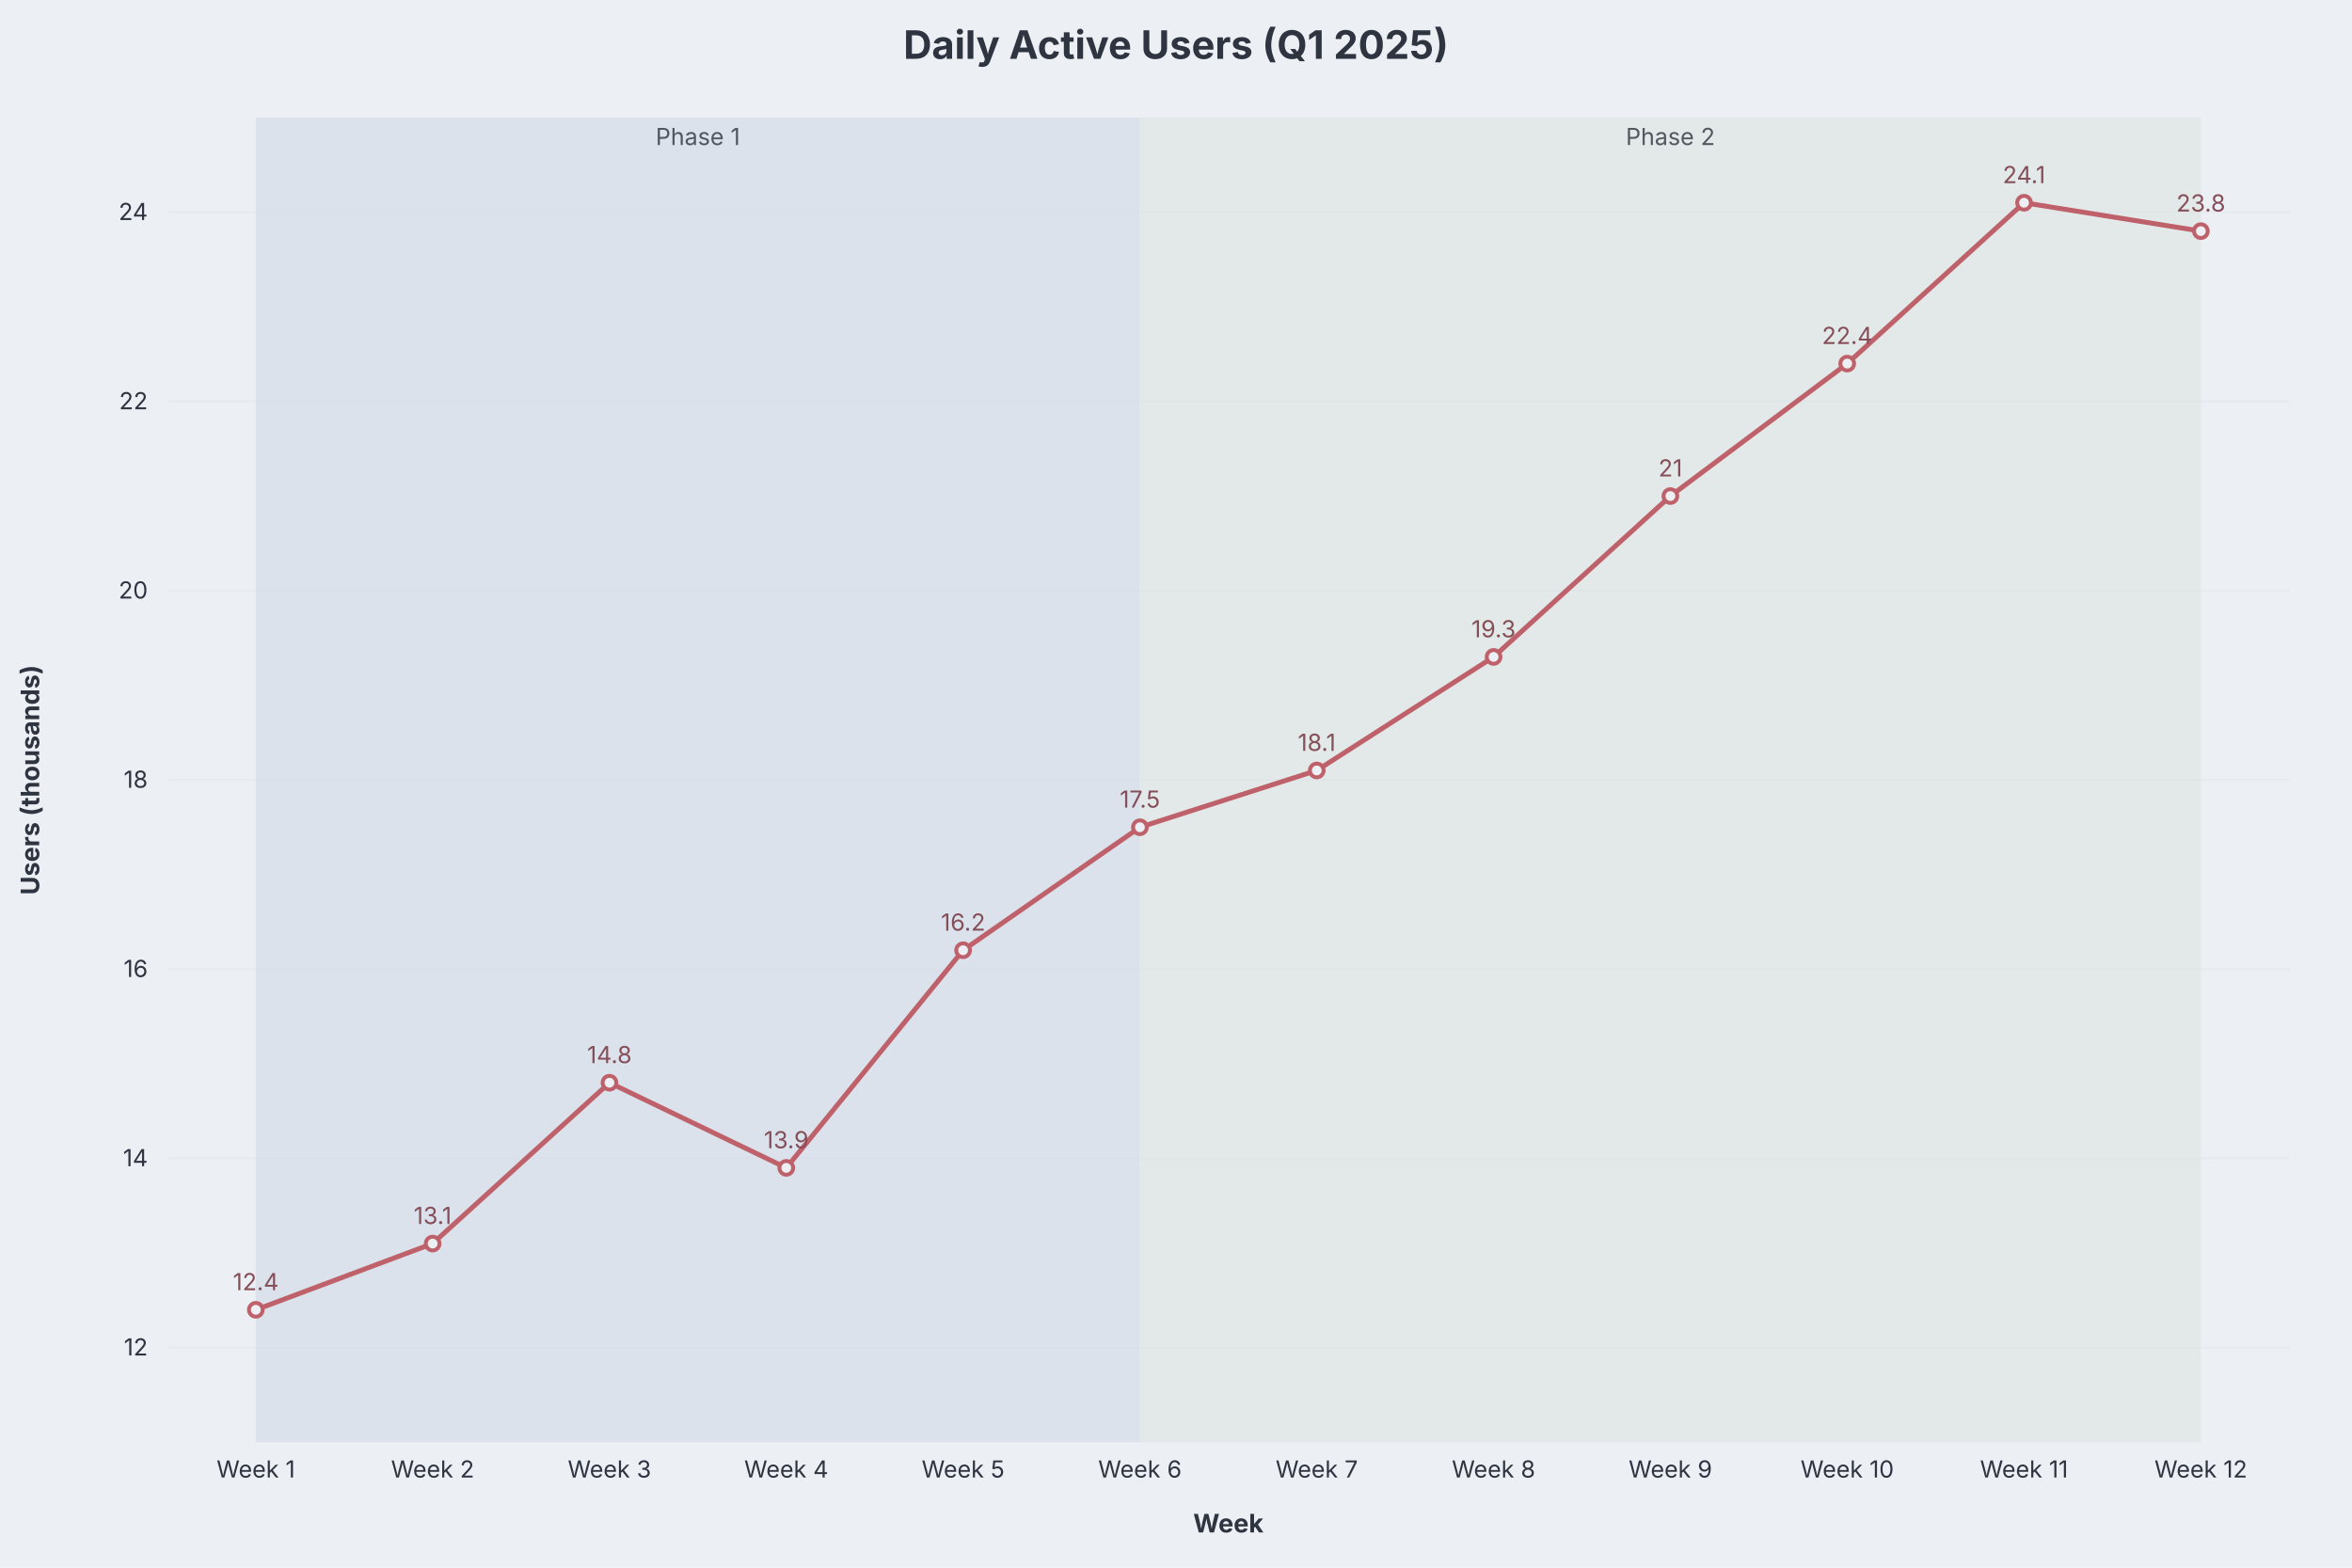
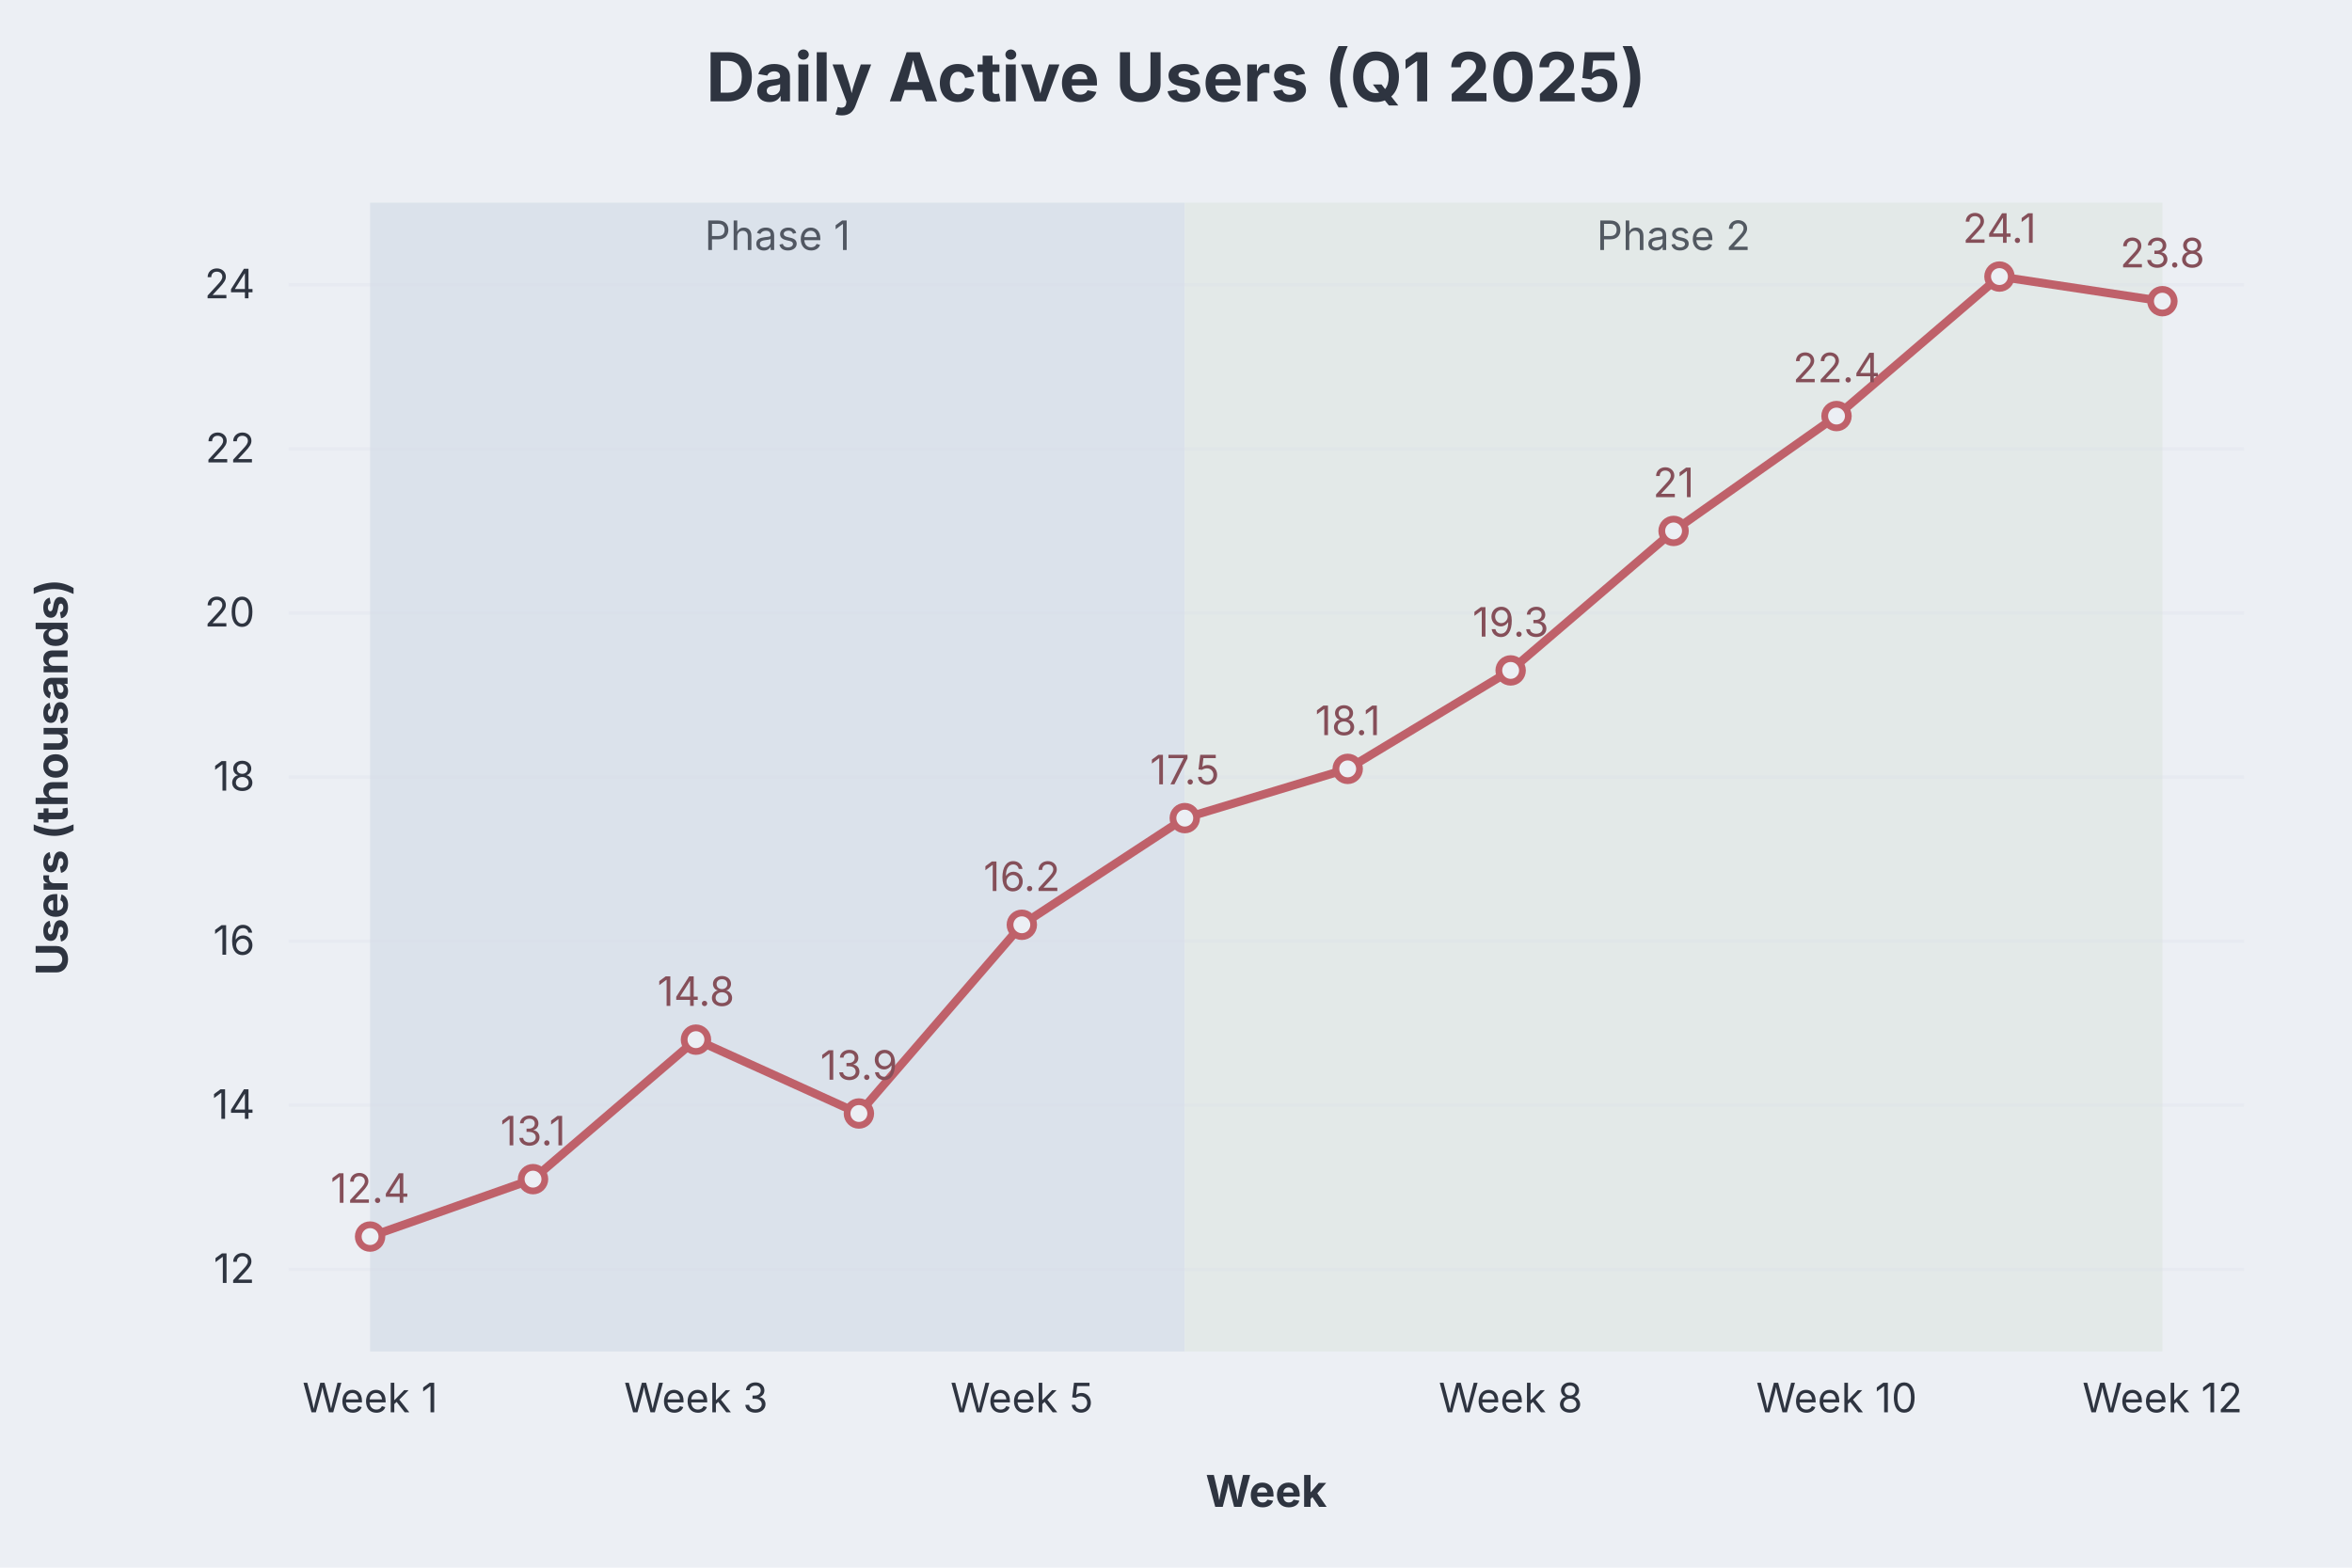
- <svg xmlns="http://www.w3.org/2000/svg" role="img" aria-label="Line diagram" width="1200" height="800" viewBox="0 0 1200 800" style="background: rgb(236, 239, 244); font-family: Inter, system-ui, Avenir, Helvetica, Arial, sans-serif;">
+ <svg xmlns="http://www.w3.org/2000/svg" role="img" aria-label="Line diagram" width="696" height="464" viewBox="0 0 696 464" style="background: rgb(236, 239, 244); font-family: Inter, system-ui, Avenir, Helvetica, Arial, sans-serif;">
  <style>@media (hover:hover){svg:has(g.dgmo-series:hover) g.dgmo-series:not(:hover){opacity:0.4}}</style>
-   <rect class="dgmo-canvas-bg" x="0" y="0" width="1200" height="800" fill="#eceff4" />
-   <text class="chart-title" x="600" y="30" text-anchor="middle" fill="#2e3440" font-size="20" font-weight="bold" style="cursor: default;" data-line-number="1">Daily Active Users (Q1 2025)</text>
-   <rect x="130.516" y="60" width="451.08" height="676" fill="#dbe2eb" />
-   <text x="356.056" y="74" text-anchor="middle" fill="#2e3440" font-size="12" font-family="Inter, system-ui, Avenir, Helvetica, Arial, sans-serif" opacity="0.8">Phase 1</text>
-   <rect x="581.596" y="60" width="541.296" height="676" fill="#e3e9e8" />
-   <text x="852.244" y="74" text-anchor="middle" fill="#2e3440" font-size="12" font-family="Inter, system-ui, Avenir, Helvetica, Arial, sans-serif" opacity="0.8">Phase 2</text>
-   <line x1="85.408" x2="1168" y1="687.714" y2="687.714" stroke="#d8dee9" stroke-opacity="0.25" />
-   <text class="dgmo-tick" x="75.408" y="691.714" text-anchor="end" fill="#2e3440" font-size="12" font-family="Inter, system-ui, Avenir, Helvetica, Arial, sans-serif">12</text>
-   <line x1="85.408" x2="1168" y1="591.143" y2="591.143" stroke="#d8dee9" stroke-opacity="0.25" />
-   <text class="dgmo-tick" x="75.408" y="595.143" text-anchor="end" fill="#2e3440" font-size="12" font-family="Inter, system-ui, Avenir, Helvetica, Arial, sans-serif">14</text>
-   <line x1="85.408" x2="1168" y1="494.571" y2="494.571" stroke="#d8dee9" stroke-opacity="0.25" />
-   <text class="dgmo-tick" x="75.408" y="498.571" text-anchor="end" fill="#2e3440" font-size="12" font-family="Inter, system-ui, Avenir, Helvetica, Arial, sans-serif">16</text>
-   <line x1="85.408" x2="1168" y1="398" y2="398" stroke="#d8dee9" stroke-opacity="0.25" />
-   <text class="dgmo-tick" x="75.408" y="402" text-anchor="end" fill="#2e3440" font-size="12" font-family="Inter, system-ui, Avenir, Helvetica, Arial, sans-serif">18</text>
-   <line x1="85.408" x2="1168" y1="301.429" y2="301.429" stroke="#d8dee9" stroke-opacity="0.25" />
-   <text class="dgmo-tick" x="75.408" y="305.429" text-anchor="end" fill="#2e3440" font-size="12" font-family="Inter, system-ui, Avenir, Helvetica, Arial, sans-serif">20</text>
-   <line x1="85.408" x2="1168" y1="204.857" y2="204.857" stroke="#d8dee9" stroke-opacity="0.25" />
-   <text class="dgmo-tick" x="75.408" y="208.857" text-anchor="end" fill="#2e3440" font-size="12" font-family="Inter, system-ui, Avenir, Helvetica, Arial, sans-serif">22</text>
-   <line x1="85.408" x2="1168" y1="108.286" y2="108.286" stroke="#d8dee9" stroke-opacity="0.25" />
-   <text class="dgmo-tick" x="75.408" y="112.286" text-anchor="end" fill="#2e3440" font-size="12" font-family="Inter, system-ui, Avenir, Helvetica, Arial, sans-serif">24</text>
-   <text class="dgmo-tick" fill="#2e3440" font-size="12" font-family="Inter, system-ui, Avenir, Helvetica, Arial, sans-serif" x="130.516" y="754" text-anchor="middle">Week 1</text>
-   <text class="dgmo-tick" fill="#2e3440" font-size="12" font-family="Inter, system-ui, Avenir, Helvetica, Arial, sans-serif" x="220.732" y="754" text-anchor="middle">Week 2</text>
-   <text class="dgmo-tick" fill="#2e3440" font-size="12" font-family="Inter, system-ui, Avenir, Helvetica, Arial, sans-serif" x="310.948" y="754" text-anchor="middle">Week 3</text>
-   <text class="dgmo-tick" fill="#2e3440" font-size="12" font-family="Inter, system-ui, Avenir, Helvetica, Arial, sans-serif" x="401.164" y="754" text-anchor="middle">Week 4</text>
-   <text class="dgmo-tick" fill="#2e3440" font-size="12" font-family="Inter, system-ui, Avenir, Helvetica, Arial, sans-serif" x="491.38" y="754" text-anchor="middle">Week 5</text>
-   <text class="dgmo-tick" fill="#2e3440" font-size="12" font-family="Inter, system-ui, Avenir, Helvetica, Arial, sans-serif" x="581.596" y="754" text-anchor="middle">Week 6</text>
-   <text class="dgmo-tick" fill="#2e3440" font-size="12" font-family="Inter, system-ui, Avenir, Helvetica, Arial, sans-serif" x="671.812" y="754" text-anchor="middle">Week 7</text>
-   <text class="dgmo-tick" fill="#2e3440" font-size="12" font-family="Inter, system-ui, Avenir, Helvetica, Arial, sans-serif" x="762.028" y="754" text-anchor="middle">Week 8</text>
-   <text class="dgmo-tick" fill="#2e3440" font-size="12" font-family="Inter, system-ui, Avenir, Helvetica, Arial, sans-serif" x="852.244" y="754" text-anchor="middle">Week 9</text>
-   <text class="dgmo-tick" fill="#2e3440" font-size="12" font-family="Inter, system-ui, Avenir, Helvetica, Arial, sans-serif" x="942.46" y="754" text-anchor="middle">Week 10</text>
-   <text class="dgmo-tick" fill="#2e3440" font-size="12" font-family="Inter, system-ui, Avenir, Helvetica, Arial, sans-serif" x="1032.676" y="754" text-anchor="middle">Week 11</text>
-   <text class="dgmo-tick" fill="#2e3440" font-size="12" font-family="Inter, system-ui, Avenir, Helvetica, Arial, sans-serif" x="1122.892" y="754" text-anchor="middle">Week 12</text>
-   <rect class="dgmo-plot-rect" x="85.408" y="60" width="1082.592" height="676" fill="transparent" />
+   <rect class="dgmo-canvas-bg" x="0" y="0" width="696" height="464" fill="#eceff4" />
+   <text class="chart-title" x="348" y="30" text-anchor="middle" fill="#2e3440" font-size="20" font-weight="bold" style="cursor: default;" data-line-number="1">Daily Active Users (Q1 2025)</text>
+   <rect x="109.516" y="60" width="241.08" height="340" fill="#dbe2eb" />
+   <text x="230.056" y="74" text-anchor="middle" fill="#2e3440" font-size="12" font-family="Inter, system-ui, Avenir, Helvetica, Arial, sans-serif" opacity="0.8">Phase 1</text>
+   <rect x="350.596" y="60" width="289.296" height="340" fill="#e3e9e8" />
+   <text x="495.244" y="74" text-anchor="middle" fill="#2e3440" font-size="12" font-family="Inter, system-ui, Avenir, Helvetica, Arial, sans-serif" opacity="0.8">Phase 2</text>
+   <line x1="85.408" x2="664" y1="375.714" y2="375.714" stroke="#d8dee9" stroke-opacity="0.25" />
+   <text class="dgmo-tick" x="75.408" y="379.714" text-anchor="end" fill="#2e3440" font-size="12" font-family="Inter, system-ui, Avenir, Helvetica, Arial, sans-serif">12</text>
+   <line x1="85.408" x2="664" y1="327.143" y2="327.143" stroke="#d8dee9" stroke-opacity="0.25" />
+   <text class="dgmo-tick" x="75.408" y="331.143" text-anchor="end" fill="#2e3440" font-size="12" font-family="Inter, system-ui, Avenir, Helvetica, Arial, sans-serif">14</text>
+   <line x1="85.408" x2="664" y1="278.571" y2="278.571" stroke="#d8dee9" stroke-opacity="0.25" />
+   <text class="dgmo-tick" x="75.408" y="282.571" text-anchor="end" fill="#2e3440" font-size="12" font-family="Inter, system-ui, Avenir, Helvetica, Arial, sans-serif">16</text>
+   <line x1="85.408" x2="664" y1="230" y2="230" stroke="#d8dee9" stroke-opacity="0.25" />
+   <text class="dgmo-tick" x="75.408" y="234" text-anchor="end" fill="#2e3440" font-size="12" font-family="Inter, system-ui, Avenir, Helvetica, Arial, sans-serif">18</text>
+   <line x1="85.408" x2="664" y1="181.429" y2="181.429" stroke="#d8dee9" stroke-opacity="0.25" />
+   <text class="dgmo-tick" x="75.408" y="185.429" text-anchor="end" fill="#2e3440" font-size="12" font-family="Inter, system-ui, Avenir, Helvetica, Arial, sans-serif">20</text>
+   <line x1="85.408" x2="664" y1="132.857" y2="132.857" stroke="#d8dee9" stroke-opacity="0.25" />
+   <text class="dgmo-tick" x="75.408" y="136.857" text-anchor="end" fill="#2e3440" font-size="12" font-family="Inter, system-ui, Avenir, Helvetica, Arial, sans-serif">22</text>
+   <line x1="85.408" x2="664" y1="84.286" y2="84.286" stroke="#d8dee9" stroke-opacity="0.25" />
+   <text class="dgmo-tick" x="75.408" y="88.286" text-anchor="end" fill="#2e3440" font-size="12" font-family="Inter, system-ui, Avenir, Helvetica, Arial, sans-serif">24</text>
+   <text class="dgmo-tick" fill="#2e3440" font-size="12" font-family="Inter, system-ui, Avenir, Helvetica, Arial, sans-serif" x="109.516" y="418" text-anchor="middle">Week 1</text>
+   <text class="dgmo-tick" fill="#2e3440" font-size="12" font-family="Inter, system-ui, Avenir, Helvetica, Arial, sans-serif" x="205.948" y="418" text-anchor="middle">Week 3</text>
+   <text class="dgmo-tick" fill="#2e3440" font-size="12" font-family="Inter, system-ui, Avenir, Helvetica, Arial, sans-serif" x="302.38" y="418" text-anchor="middle">Week 5</text>
+   <text class="dgmo-tick" fill="#2e3440" font-size="12" font-family="Inter, system-ui, Avenir, Helvetica, Arial, sans-serif" x="447.028" y="418" text-anchor="middle">Week 8</text>
+   <text class="dgmo-tick" fill="#2e3440" font-size="12" font-family="Inter, system-ui, Avenir, Helvetica, Arial, sans-serif" x="543.46" y="418" text-anchor="middle">Week 10</text>
+   <text class="dgmo-tick" fill="#2e3440" font-size="12" font-family="Inter, system-ui, Avenir, Helvetica, Arial, sans-serif" x="639.892" y="418" text-anchor="middle">Week 12</text>
+   <rect class="dgmo-plot-rect" x="85.408" y="60" width="578.592" height="340" fill="transparent" />
  <g class="dgmo-series" data-series-index="0" data-series-name="" data-axis="left" data-color="#bf616a">
-     <path class="dgmo-series-line" d="M130.516,668.4L220.732,634.6L310.948,552.514L401.164,595.971L491.38,484.914L581.596,422.143L671.812,393.171L762.028,335.229L852.244,253.143L942.46,185.543L1032.676,103.457L1122.892,117.943" fill="none" stroke="#bf616a" stroke-width="2.5" stroke-linejoin="round" stroke-linecap="round" />
-     <path class="dgmo-series-hit" d="M130.516,668.4L220.732,634.6L310.948,552.514L401.164,595.971L491.38,484.914L581.596,422.143L671.812,393.171L762.028,335.229L852.244,253.143L942.46,185.543L1032.676,103.457L1122.892,117.943" fill="none" stroke="transparent" stroke-width="16" stroke-linejoin="round" stroke-linecap="round" />
-     <circle class="dgmo-pt" data-series-index="0" data-series-name="" data-color="#bf616a" data-x-index="0" data-x-label="Week 1" data-value="12.4" data-line-number="8" cx="130.516" cy="668.4" r="3.5" fill="#eceff4" stroke="#bf616a" stroke-width="2" />
-     <circle class="dgmo-pt" data-series-index="0" data-series-name="" data-color="#bf616a" data-x-index="1" data-x-label="Week 2" data-value="13.1" data-line-number="9" cx="220.732" cy="634.6" r="3.5" fill="#eceff4" stroke="#bf616a" stroke-width="2" />
-     <circle class="dgmo-pt" data-series-index="0" data-series-name="" data-color="#bf616a" data-x-index="2" data-x-label="Week 3" data-value="14.8" data-line-number="10" cx="310.948" cy="552.514" r="3.5" fill="#eceff4" stroke="#bf616a" stroke-width="2" />
-     <circle class="dgmo-pt" data-series-index="0" data-series-name="" data-color="#bf616a" data-x-index="3" data-x-label="Week 4" data-value="13.9" data-line-number="11" cx="401.164" cy="595.971" r="3.5" fill="#eceff4" stroke="#bf616a" stroke-width="2" />
-     <circle class="dgmo-pt" data-series-index="0" data-series-name="" data-color="#bf616a" data-x-index="4" data-x-label="Week 5" data-value="16.2" data-line-number="12" cx="491.38" cy="484.914" r="3.5" fill="#eceff4" stroke="#bf616a" stroke-width="2" />
-     <circle class="dgmo-pt" data-series-index="0" data-series-name="" data-color="#bf616a" data-x-index="5" data-x-label="Week 6" data-value="17.5" data-line-number="13" cx="581.596" cy="422.143" r="3.5" fill="#eceff4" stroke="#bf616a" stroke-width="2" />
-     <circle class="dgmo-pt" data-series-index="0" data-series-name="" data-color="#bf616a" data-x-index="6" data-x-label="Week 7" data-value="18.1" data-line-number="14" cx="671.812" cy="393.171" r="3.5" fill="#eceff4" stroke="#bf616a" stroke-width="2" />
-     <circle class="dgmo-pt" data-series-index="0" data-series-name="" data-color="#bf616a" data-x-index="7" data-x-label="Week 8" data-value="19.3" data-line-number="15" cx="762.028" cy="335.229" r="3.5" fill="#eceff4" stroke="#bf616a" stroke-width="2" />
-     <circle class="dgmo-pt" data-series-index="0" data-series-name="" data-color="#bf616a" data-x-index="8" data-x-label="Week 9" data-value="21" data-line-number="16" cx="852.244" cy="253.143" r="3.5" fill="#eceff4" stroke="#bf616a" stroke-width="2" />
-     <circle class="dgmo-pt" data-series-index="0" data-series-name="" data-color="#bf616a" data-x-index="9" data-x-label="Week 10" data-value="22.4" data-line-number="17" cx="942.46" cy="185.543" r="3.5" fill="#eceff4" stroke="#bf616a" stroke-width="2" />
-     <circle class="dgmo-pt" data-series-index="0" data-series-name="" data-color="#bf616a" data-x-index="10" data-x-label="Week 11" data-value="24.1" data-line-number="18" cx="1032.676" cy="103.457" r="3.5" fill="#eceff4" stroke="#bf616a" stroke-width="2" />
-     <circle class="dgmo-pt" data-series-index="0" data-series-name="" data-color="#bf616a" data-x-index="11" data-x-label="Week 12" data-value="23.8" data-line-number="19" cx="1122.892" cy="117.943" r="3.5" fill="#eceff4" stroke="#bf616a" stroke-width="2" />
+     <path class="dgmo-series-line" d="M109.516,366L157.732,349L205.948,307.714L254.164,329.571L302.38,273.714L350.596,242.143L398.812,227.571L447.028,198.429L495.244,157.143L543.46,123.143L591.676,81.857L639.892,89.143" fill="none" stroke="#bf616a" stroke-width="2.5" stroke-linejoin="round" stroke-linecap="round" />
+     <path class="dgmo-series-hit" d="M109.516,366L157.732,349L205.948,307.714L254.164,329.571L302.38,273.714L350.596,242.143L398.812,227.571L447.028,198.429L495.244,157.143L543.46,123.143L591.676,81.857L639.892,89.143" fill="none" stroke="transparent" stroke-width="16" stroke-linejoin="round" stroke-linecap="round" />
+     <circle class="dgmo-pt" data-series-index="0" data-series-name="" data-color="#bf616a" data-x-index="0" data-x-label="Week 1" data-value="12.4" data-line-number="8" cx="109.516" cy="366" r="3.5" fill="#eceff4" stroke="#bf616a" stroke-width="2" />
+     <circle class="dgmo-pt" data-series-index="0" data-series-name="" data-color="#bf616a" data-x-index="1" data-x-label="Week 2" data-value="13.1" data-line-number="9" cx="157.732" cy="349" r="3.5" fill="#eceff4" stroke="#bf616a" stroke-width="2" />
+     <circle class="dgmo-pt" data-series-index="0" data-series-name="" data-color="#bf616a" data-x-index="2" data-x-label="Week 3" data-value="14.8" data-line-number="10" cx="205.948" cy="307.714" r="3.5" fill="#eceff4" stroke="#bf616a" stroke-width="2" />
+     <circle class="dgmo-pt" data-series-index="0" data-series-name="" data-color="#bf616a" data-x-index="3" data-x-label="Week 4" data-value="13.9" data-line-number="11" cx="254.164" cy="329.571" r="3.5" fill="#eceff4" stroke="#bf616a" stroke-width="2" />
+     <circle class="dgmo-pt" data-series-index="0" data-series-name="" data-color="#bf616a" data-x-index="4" data-x-label="Week 5" data-value="16.2" data-line-number="12" cx="302.38" cy="273.714" r="3.5" fill="#eceff4" stroke="#bf616a" stroke-width="2" />
+     <circle class="dgmo-pt" data-series-index="0" data-series-name="" data-color="#bf616a" data-x-index="5" data-x-label="Week 6" data-value="17.5" data-line-number="13" cx="350.596" cy="242.143" r="3.5" fill="#eceff4" stroke="#bf616a" stroke-width="2" />
+     <circle class="dgmo-pt" data-series-index="0" data-series-name="" data-color="#bf616a" data-x-index="6" data-x-label="Week 7" data-value="18.1" data-line-number="14" cx="398.812" cy="227.571" r="3.5" fill="#eceff4" stroke="#bf616a" stroke-width="2" />
+     <circle class="dgmo-pt" data-series-index="0" data-series-name="" data-color="#bf616a" data-x-index="7" data-x-label="Week 8" data-value="19.3" data-line-number="15" cx="447.028" cy="198.429" r="3.5" fill="#eceff4" stroke="#bf616a" stroke-width="2" />
+     <circle class="dgmo-pt" data-series-index="0" data-series-name="" data-color="#bf616a" data-x-index="8" data-x-label="Week 9" data-value="21" data-line-number="16" cx="495.244" cy="157.143" r="3.5" fill="#eceff4" stroke="#bf616a" stroke-width="2" />
+     <circle class="dgmo-pt" data-series-index="0" data-series-name="" data-color="#bf616a" data-x-index="9" data-x-label="Week 10" data-value="22.4" data-line-number="17" cx="543.46" cy="123.143" r="3.5" fill="#eceff4" stroke="#bf616a" stroke-width="2" />
+     <circle class="dgmo-pt" data-series-index="0" data-series-name="" data-color="#bf616a" data-x-index="10" data-x-label="Week 11" data-value="24.1" data-line-number="18" cx="591.676" cy="81.857" r="3.5" fill="#eceff4" stroke="#bf616a" stroke-width="2" />
+     <circle class="dgmo-pt" data-series-index="0" data-series-name="" data-color="#bf616a" data-x-index="11" data-x-label="Week 12" data-value="23.8" data-line-number="19" cx="639.892" cy="89.143" r="3.5" fill="#eceff4" stroke="#bf616a" stroke-width="2" />
  </g>
-   <text x="130.516" y="658.4" text-anchor="middle" fill="#854f59" font-size="12" font-family="Inter, system-ui, Avenir, Helvetica, Arial, sans-serif">12.4</text>
-   <text x="220.732" y="624.6" text-anchor="middle" fill="#854f59" font-size="12" font-family="Inter, system-ui, Avenir, Helvetica, Arial, sans-serif">13.1</text>
-   <text x="310.948" y="542.514" text-anchor="middle" fill="#854f59" font-size="12" font-family="Inter, system-ui, Avenir, Helvetica, Arial, sans-serif">14.8</text>
-   <text x="401.164" y="585.971" text-anchor="middle" fill="#854f59" font-size="12" font-family="Inter, system-ui, Avenir, Helvetica, Arial, sans-serif">13.9</text>
-   <text x="491.38" y="474.914" text-anchor="middle" fill="#854f59" font-size="12" font-family="Inter, system-ui, Avenir, Helvetica, Arial, sans-serif">16.2</text>
-   <text x="581.596" y="412.143" text-anchor="middle" fill="#854f59" font-size="12" font-family="Inter, system-ui, Avenir, Helvetica, Arial, sans-serif">17.5</text>
-   <text x="671.812" y="383.171" text-anchor="middle" fill="#854f59" font-size="12" font-family="Inter, system-ui, Avenir, Helvetica, Arial, sans-serif">18.1</text>
-   <text x="762.028" y="325.229" text-anchor="middle" fill="#854f59" font-size="12" font-family="Inter, system-ui, Avenir, Helvetica, Arial, sans-serif">19.3</text>
-   <text x="852.244" y="243.143" text-anchor="middle" fill="#854f59" font-size="12" font-family="Inter, system-ui, Avenir, Helvetica, Arial, sans-serif">21</text>
-   <text x="942.46" y="175.543" text-anchor="middle" fill="#854f59" font-size="12" font-family="Inter, system-ui, Avenir, Helvetica, Arial, sans-serif">22.4</text>
-   <text x="1032.676" y="93.457" text-anchor="middle" fill="#854f59" font-size="12" font-family="Inter, system-ui, Avenir, Helvetica, Arial, sans-serif">24.1</text>
-   <text x="1122.892" y="107.943" text-anchor="middle" fill="#854f59" font-size="12" font-family="Inter, system-ui, Avenir, Helvetica, Arial, sans-serif">23.8</text>
-   <text x="626.704" y="782" text-anchor="middle" fill="#2e3440" font-size="13" font-family="Inter, system-ui, Avenir, Helvetica, Arial, sans-serif" font-weight="bold">Week</text>
-   <text transform="translate(20,398) rotate(-90)" text-anchor="middle" fill="#2e3440" font-size="13" font-family="Inter, system-ui, Avenir, Helvetica, Arial, sans-serif" font-weight="bold">Users (thousands)</text>
+   <text x="109.516" y="356" text-anchor="middle" fill="#854f59" font-size="12" font-family="Inter, system-ui, Avenir, Helvetica, Arial, sans-serif">12.4</text>
+   <text x="157.732" y="339" text-anchor="middle" fill="#854f59" font-size="12" font-family="Inter, system-ui, Avenir, Helvetica, Arial, sans-serif">13.1</text>
+   <text x="205.948" y="297.714" text-anchor="middle" fill="#854f59" font-size="12" font-family="Inter, system-ui, Avenir, Helvetica, Arial, sans-serif">14.8</text>
+   <text x="254.164" y="319.571" text-anchor="middle" fill="#854f59" font-size="12" font-family="Inter, system-ui, Avenir, Helvetica, Arial, sans-serif">13.9</text>
+   <text x="302.38" y="263.714" text-anchor="middle" fill="#854f59" font-size="12" font-family="Inter, system-ui, Avenir, Helvetica, Arial, sans-serif">16.2</text>
+   <text x="350.596" y="232.143" text-anchor="middle" fill="#854f59" font-size="12" font-family="Inter, system-ui, Avenir, Helvetica, Arial, sans-serif">17.5</text>
+   <text x="398.812" y="217.571" text-anchor="middle" fill="#854f59" font-size="12" font-family="Inter, system-ui, Avenir, Helvetica, Arial, sans-serif">18.1</text>
+   <text x="447.028" y="188.429" text-anchor="middle" fill="#854f59" font-size="12" font-family="Inter, system-ui, Avenir, Helvetica, Arial, sans-serif">19.3</text>
+   <text x="495.244" y="147.143" text-anchor="middle" fill="#854f59" font-size="12" font-family="Inter, system-ui, Avenir, Helvetica, Arial, sans-serif">21</text>
+   <text x="543.46" y="113.143" text-anchor="middle" fill="#854f59" font-size="12" font-family="Inter, system-ui, Avenir, Helvetica, Arial, sans-serif">22.4</text>
+   <text x="591.676" y="71.857" text-anchor="middle" fill="#854f59" font-size="12" font-family="Inter, system-ui, Avenir, Helvetica, Arial, sans-serif">24.1</text>
+   <text x="639.892" y="79.143" text-anchor="middle" fill="#854f59" font-size="12" font-family="Inter, system-ui, Avenir, Helvetica, Arial, sans-serif">23.8</text>
+   <text x="374.704" y="446" text-anchor="middle" fill="#2e3440" font-size="13" font-family="Inter, system-ui, Avenir, Helvetica, Arial, sans-serif" font-weight="bold">Week</text>
+   <text transform="translate(20,230) rotate(-90)" text-anchor="middle" fill="#2e3440" font-size="13" font-family="Inter, system-ui, Avenir, Helvetica, Arial, sans-serif" font-weight="bold">Users (thousands)</text>
</svg>
